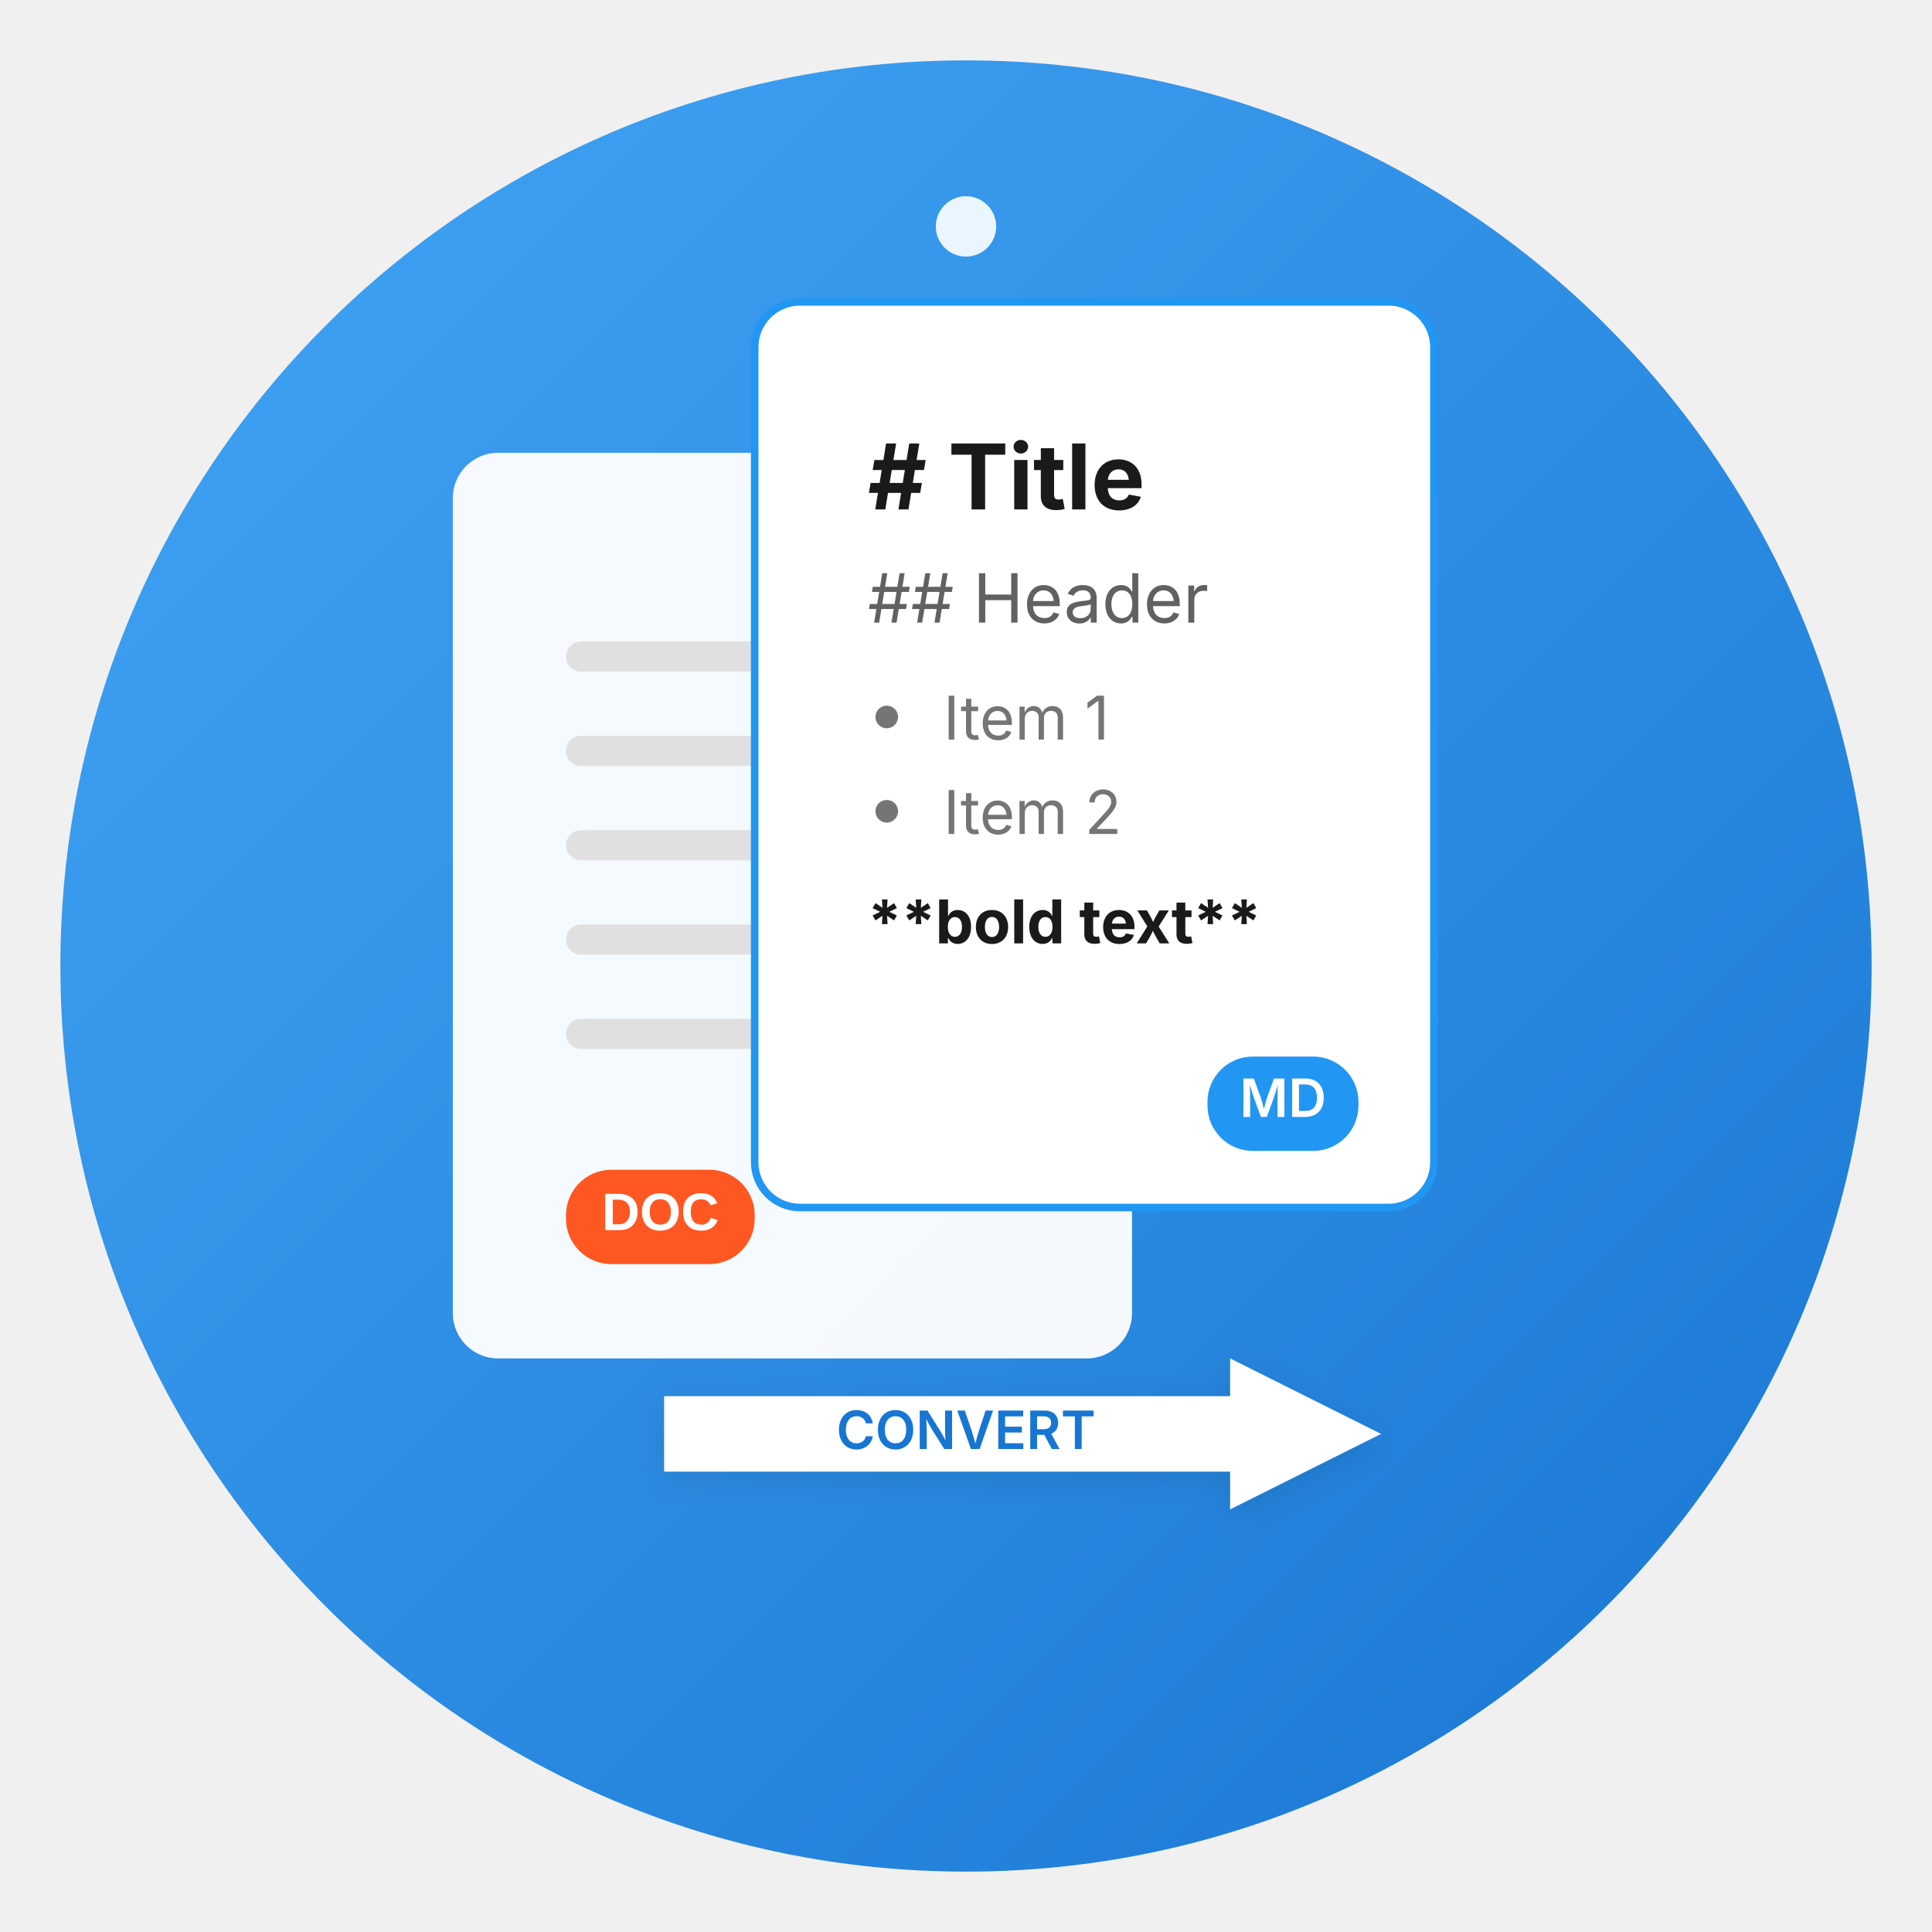
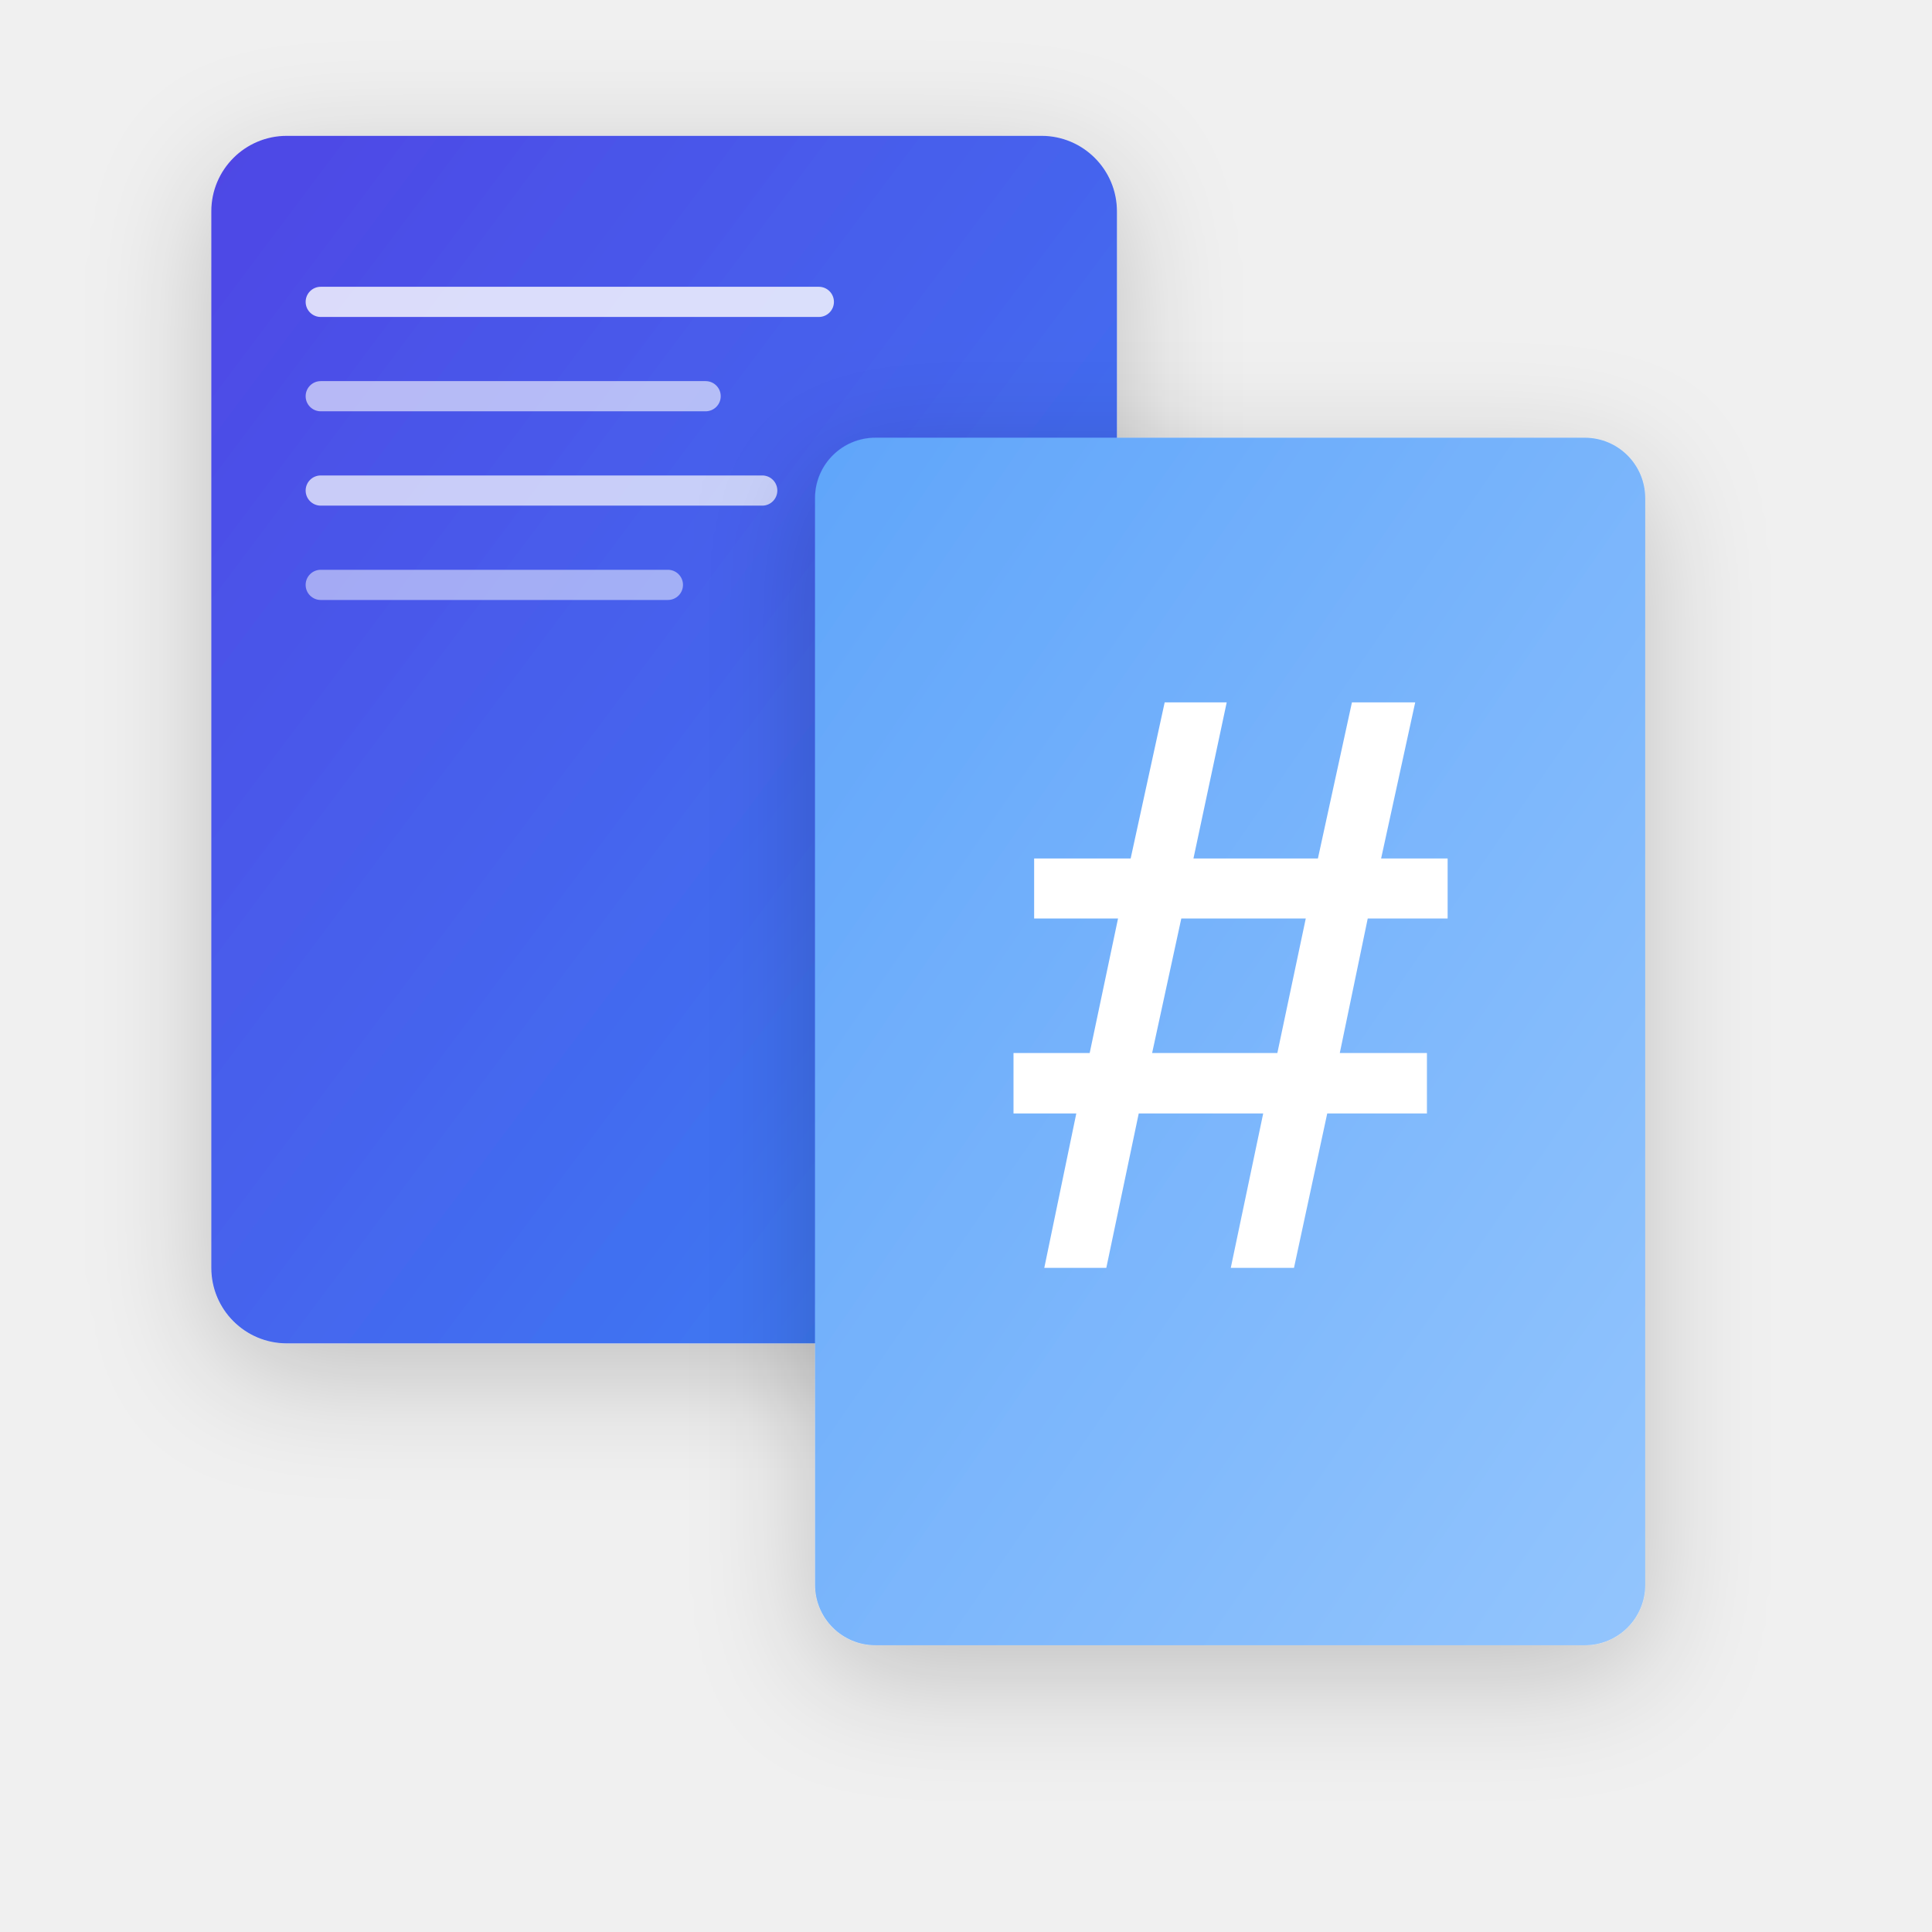
<svg xmlns="http://www.w3.org/2000/svg" viewBox="0 0 512 512" width="512" height="512">
  <defs>
-     <linearGradient id="bgGradient" x1="0%" y1="0%" x2="100%" y2="100%">
-       <stop offset="0%" style="stop-color:#42A5F5;stop-opacity:1" />
-       <stop offset="100%" style="stop-color:#1976D2;stop-opacity:1" />
+     <linearGradient id="blueGradient" x1="0%" y1="0%" x2="100%" y2="100%">
+       <stop offset="0%" style="stop-color:#4f46e5;stop-opacity:1" />
+       <stop offset="100%" style="stop-color:#3b82f6;stop-opacity:1" />
    </linearGradient>
-     <filter id="subtleShadow" x="-20%" y="-20%" width="140%" height="140%">
-       <feDropShadow dx="0" dy="2" stdDeviation="4" flood-color="#000" flood-opacity="0.1" />
+     <linearGradient id="lightBlueGradient" x1="0%" y1="0%" x2="100%" y2="100%">
+       <stop offset="0%" style="stop-color:#60a5fa;stop-opacity:1" />
+       <stop offset="100%" style="stop-color:#93c5fd;stop-opacity:1" />
+     </linearGradient>
+     <filter id="floatingShadow" x="-30%" y="-30%" width="160%" height="160%">
+       <feDropShadow dx="0" dy="8" stdDeviation="16" flood-color="#000" flood-opacity="0.2" />
    </filter>
  </defs>
-   <circle cx="256" cy="256" r="240" fill="url(#bgGradient)" stroke="none" />
-   <g transform="translate(120, 120)">
-     <rect x="0" y="0" width="180" height="240" rx="12" ry="12" fill="#FFFFFF" opacity="0.95" />
-     <rect x="30" y="50" width="120" height="8" rx="4" fill="#E0E0E0" />
-     <rect x="30" y="75" width="90" height="8" rx="4" fill="#E0E0E0" />
-     <rect x="30" y="100" width="105" height="8" rx="4" fill="#E0E0E0" />
-     <rect x="30" y="125" width="75" height="8" rx="4" fill="#E0E0E0" />
-     <rect x="30" y="150" width="110" height="8" rx="4" fill="#E0E0E0" />
-     <rect x="30" y="190" width="50" height="25" rx="12" fill="#FF5722" />
-     <text x="55" y="206" font-family="Arial, sans-serif" font-size="14" fill="#FFFFFF" text-anchor="middle" font-weight="600">DOC</text>
+   <g transform="translate(256, 256)">
+     <rect x="-200" y="-220" width="240" height="320" rx="20" ry="20" fill="url(#blueGradient)" filter="url(#floatingShadow)" />
+     <rect x="-175" y="-180" width="140" height="8" rx="4" fill="#ffffff" opacity="0.8" />
+     <rect x="-175" y="-155" width="110" height="8" rx="4" fill="#ffffff" opacity="0.6" />
+     <rect x="-175" y="-130" width="125" height="8" rx="4" fill="#ffffff" opacity="0.7" />
+     <rect x="-175" y="-105" width="100" height="8" rx="4" fill="#ffffff" opacity="0.5" />
+     <rect x="-40" y="-140" width="220" height="320" rx="16" ry="16" fill="url(#lightBlueGradient)" filter="url(#floatingShadow)" />
+     <text x="70" y="80" font-family="Helvetica Neue, Arial, sans-serif" font-size="220" fill="#ffffff" text-anchor="middle" font-weight="900" font-style="normal">#</text>
  </g>
-   <g transform="translate(200, 80)">
-     <rect x="0" y="0" width="180" height="240" rx="12" ry="12" fill="#FFFFFF" stroke="#2196F3" stroke-width="2" />
-     <text x="30" y="55" font-family="SF Pro Display, -apple-system, sans-serif" font-size="24" fill="#1A1A1A" font-weight="700"># Title</text>
-     <text x="30" y="85" font-family="SF Pro Display, -apple-system, sans-serif" font-size="18" fill="#616161">## Header</text>
-     <circle cx="35" cy="110" r="3" fill="#757575" />
-     <text x="50" y="116" font-family="SF Pro Display, -apple-system, sans-serif" font-size="16" fill="#757575">Item 1</text>
-     <circle cx="35" cy="135" r="3" fill="#757575" />
-     <text x="50" y="141" font-family="SF Pro Display, -apple-system, sans-serif" font-size="16" fill="#757575">Item 2</text>
-     <text x="30" y="170" font-family="SF Pro Display, -apple-system, sans-serif" font-size="16" fill="#1A1A1A" font-weight="700">**bold text**</text>
-     <rect x="120" y="200" width="40" height="25" rx="12" fill="#2196F3" />
-     <text x="140" y="216" font-family="SF Pro Display, -apple-system, sans-serif" font-size="14" fill="#FFFFFF" text-anchor="middle" font-weight="600">MD</text>
-   </g>
-   <g transform="translate(256, 380)" filter="url(#subtleShadow)">
-     <path d="M -80 -10 L 70 -10 L 70 -20 L 110 0 L 70 20 L 70 10 L -80 10 Z" fill="#FFFFFF" stroke="none" />
-     <text x="0" y="4" font-family="SF Pro Display, -apple-system, sans-serif" font-size="14" fill="#1976D2" text-anchor="middle" font-weight="600">CONVERT</text>
-   </g>
-   <circle cx="256" cy="60" r="8" fill="#FFFFFF" opacity="0.9" />
</svg>
